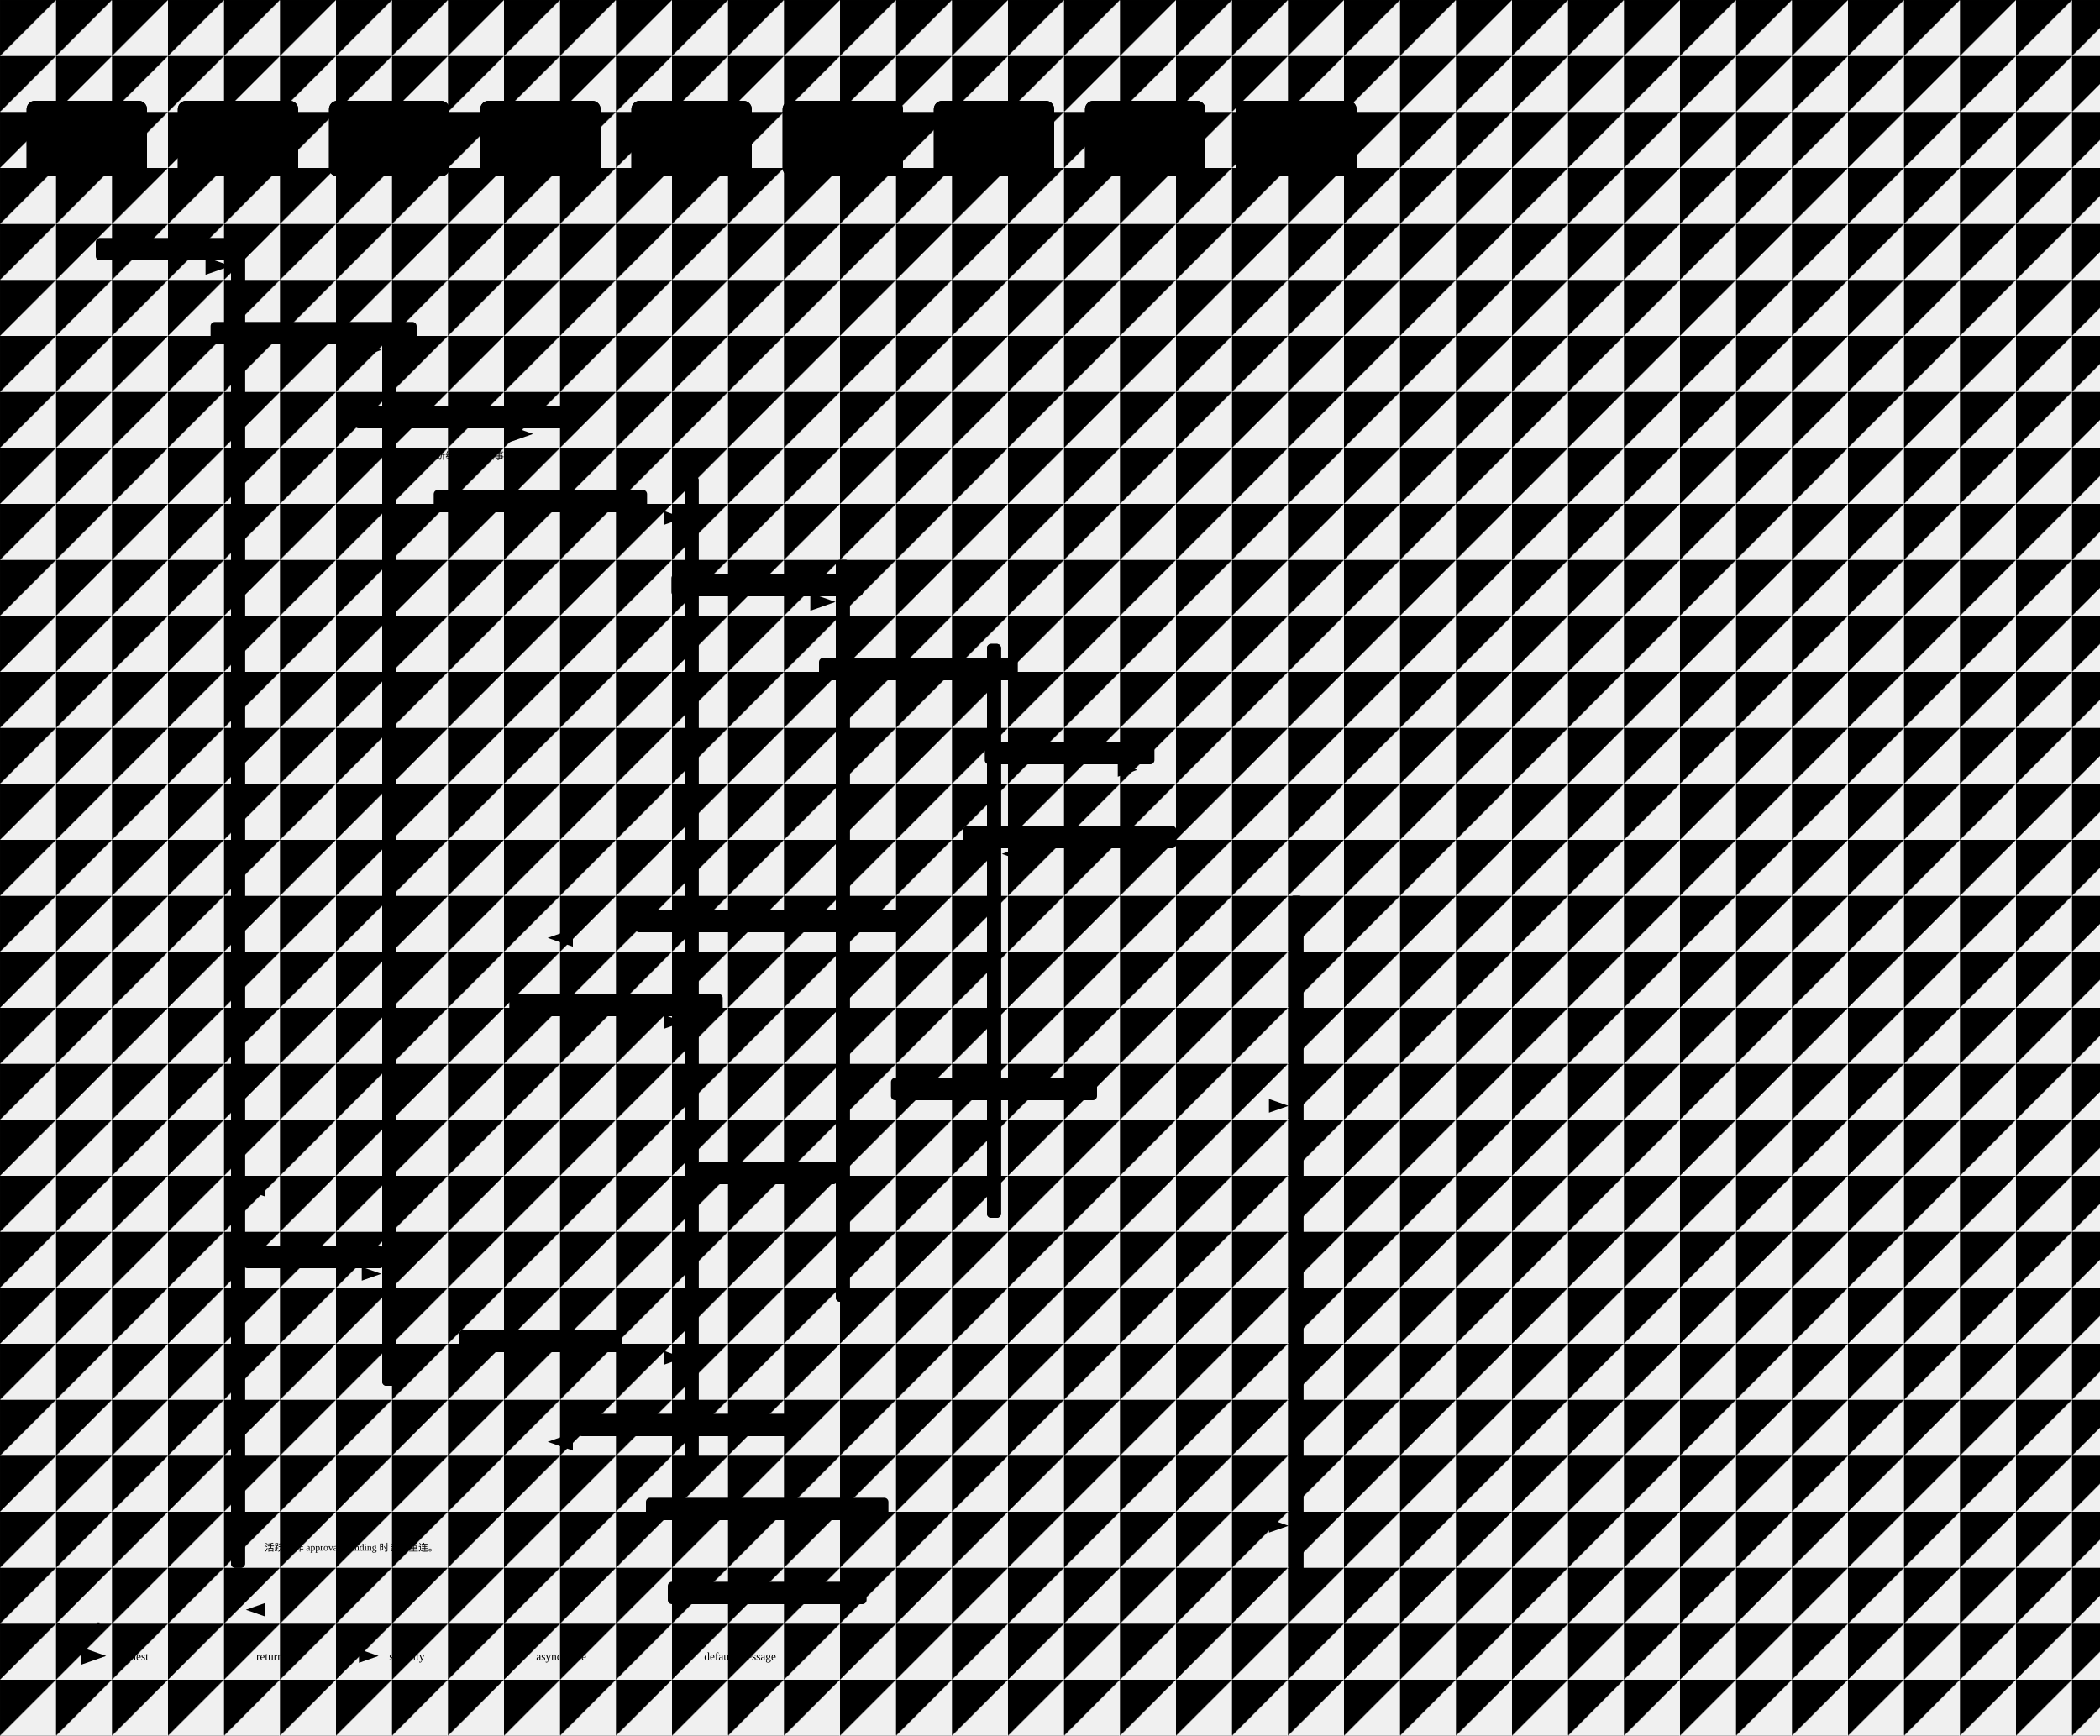
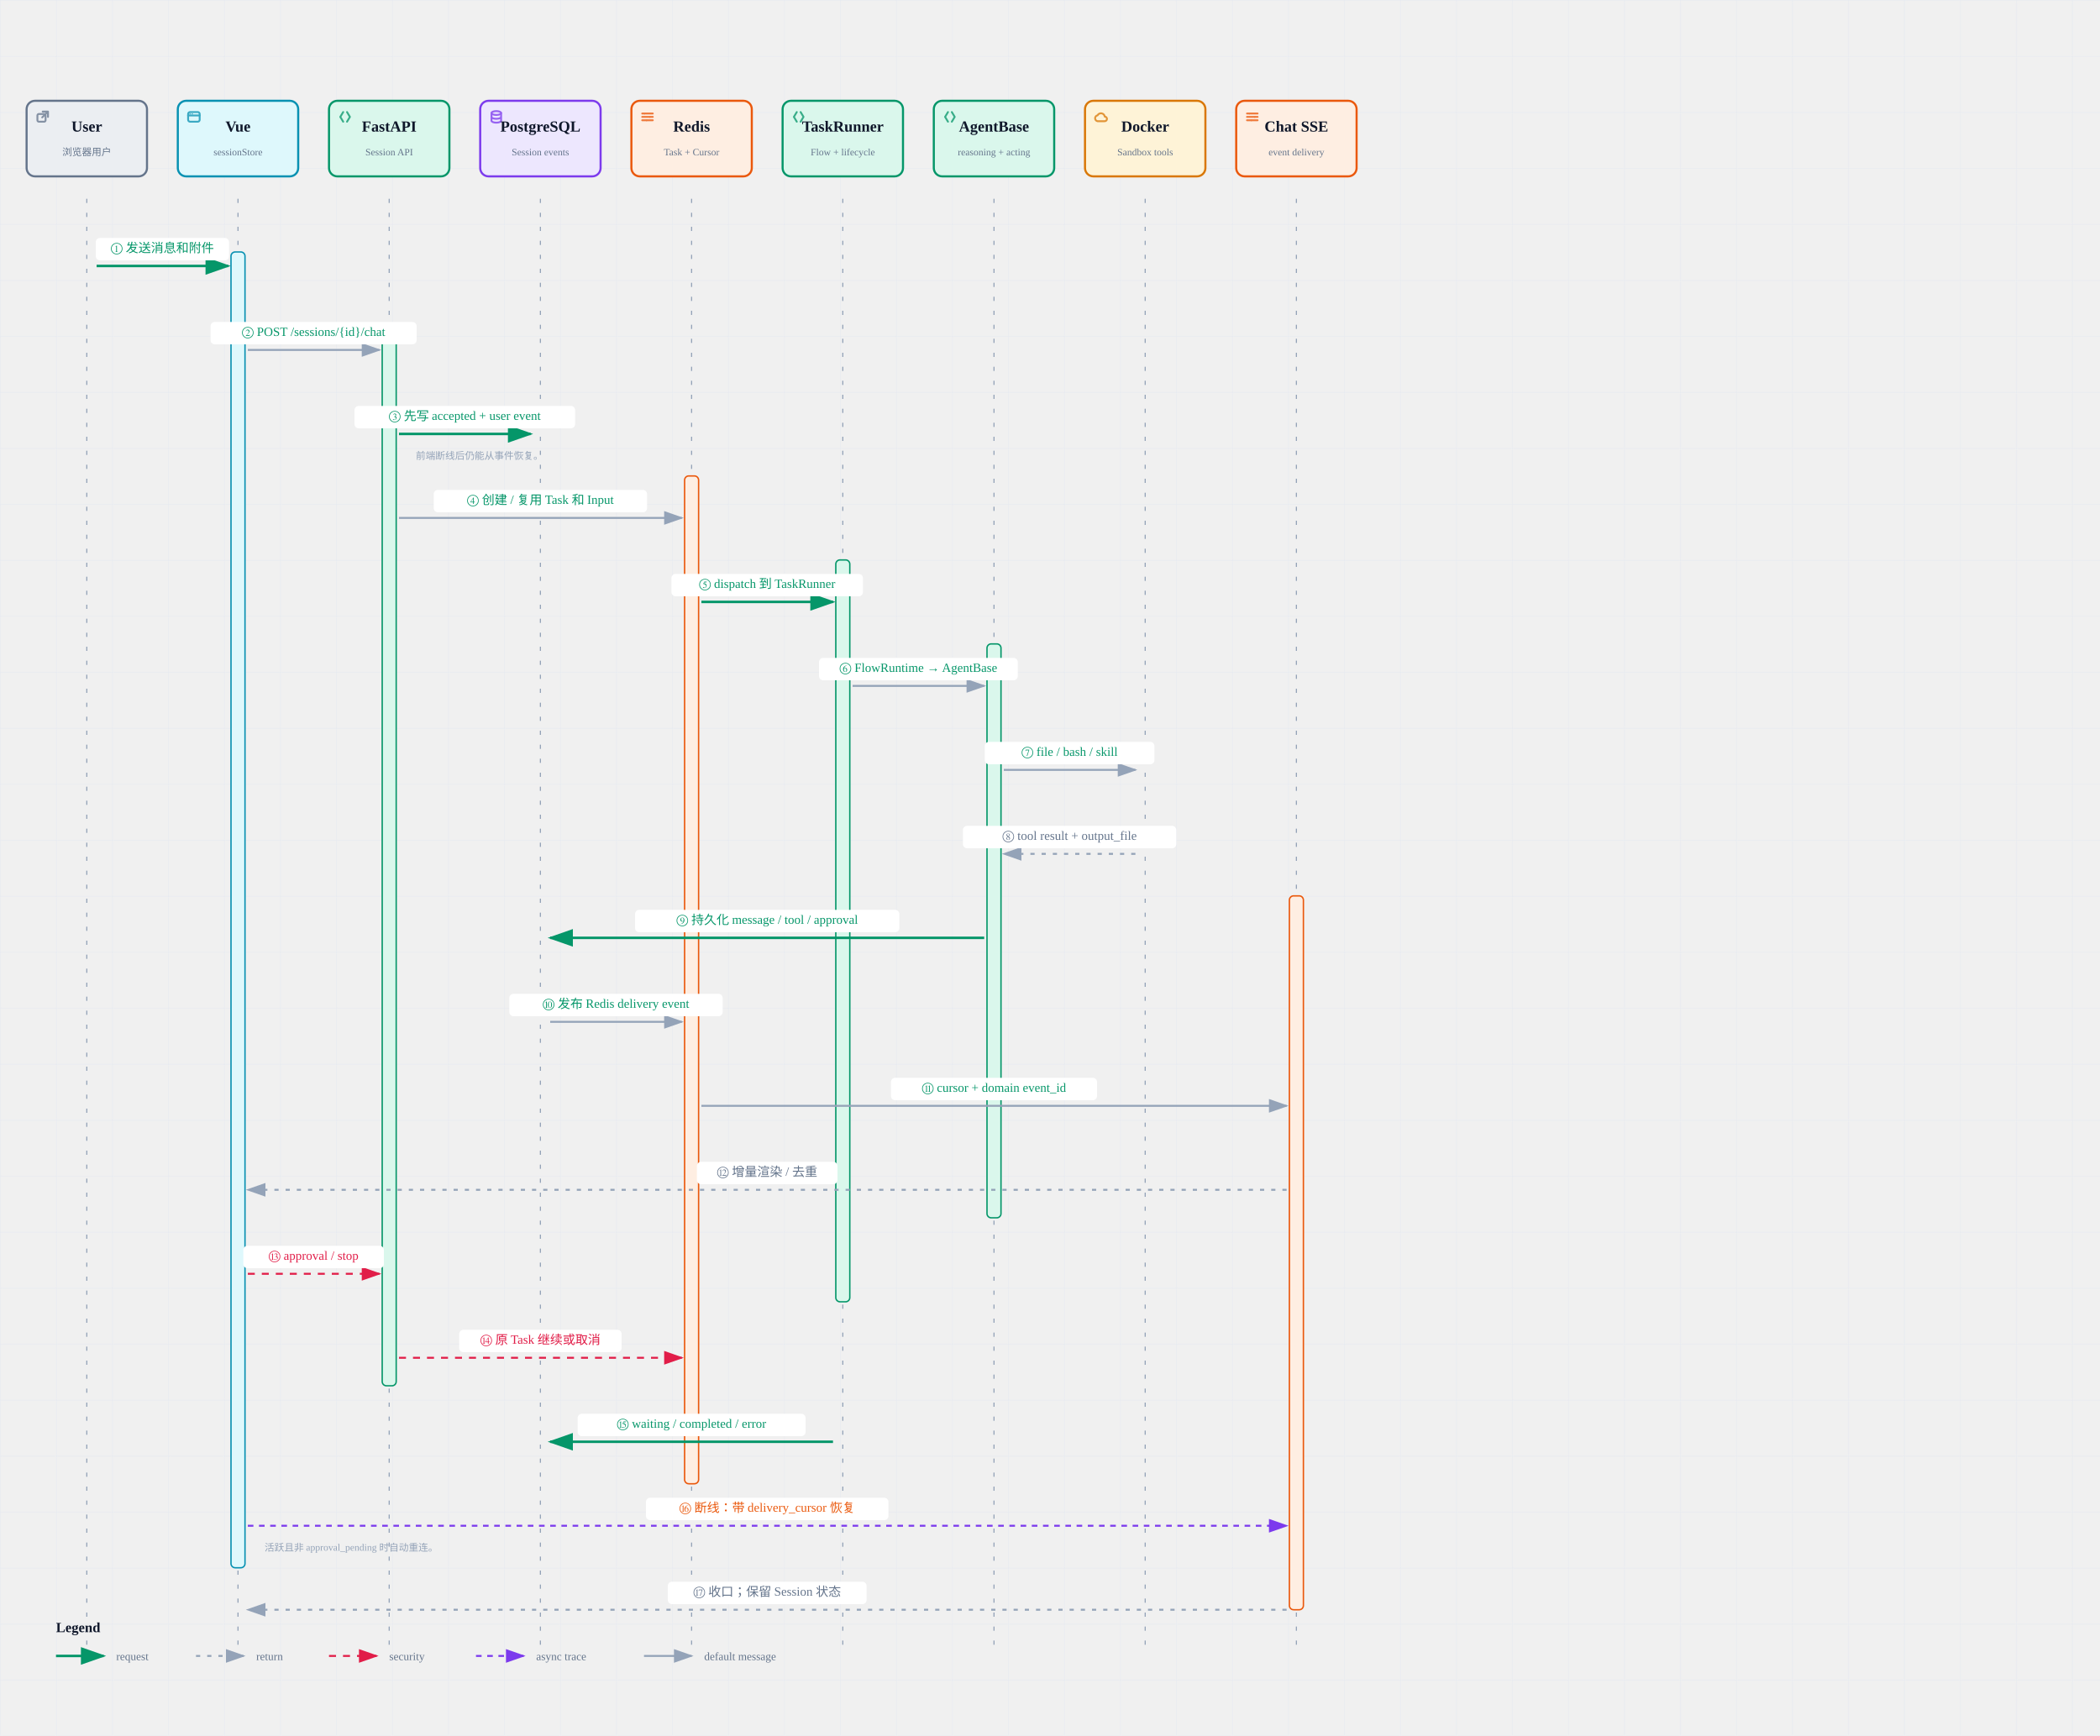
<svg xmlns="http://www.w3.org/2000/svg" viewBox="0 0 1500 1240" role="img" aria-labelledby="archify-diagram-title archify-diagram-description" data-preset="editorial" data-quality-profile="showcase">
+   <style>
+   .c-grid { stroke: #e2e8f0; fill: none; }
+   .c-mask { fill: #ffffff; stroke: none; }
+   .c-frontend { fill: rgba(34, 211, 238, 0.15); stroke: #0891b2; }
+   .c-backend { fill: rgba(52, 211, 153, 0.18); stroke: #059669; }
+   .c-database { fill: rgba(167, 139, 250, 0.2); stroke: #7c3aed; }
+   .c-cloud { fill: rgba(251, 191, 36, 0.18); stroke: #d97706; }
+   .c-security { fill: rgba(251, 113, 133, 0.15); stroke: #e11d48; }
+   .c-messagebus { fill: rgba(251, 146, 60, 0.15); stroke: #ea580c; }
+   .c-external { fill: rgba(148, 163, 184, 0.18); stroke: #64748b; }
+   .c-security-group { fill: transparent; stroke: #e11d48; stroke-dasharray: 4,4; }
+   .c-lane { fill: rgba(248, 250, 252, 0.65); stroke: #cbd5e1; stroke-dasharray: 6,6; }
+   .t-primary { fill: #0f172a; }
+   .t-muted { fill: #64748b; }
+   .t-dim { fill: #94a3b8; }
+   .t-frontend { fill: #0891b2; }
+   .t-backend { fill: #059669; }
+   .t-database { fill: #7c3aed; }
+   .t-cloud { fill: #d97706; }
+   .t-security { fill: #e11d48; }
+   .t-messagebus { fill: #ea580c; }
+   .t-external { fill: #64748b; }
+   .semantic-sigil { fill: none; stroke: currentColor; stroke-width: 1.35; stroke-linecap: round; stroke-linejoin: round; opacity: 0.76; pointer-events: none; }
+   .semantic-sigil &gt; * { vector-effect: non-scaling-stroke; }
+   .semantic-sigil .sigil-fill { fill: currentColor; stroke: none; }
+   .s-frontend { color: #0891b2; }
+   .s-backend { color: #059669; }
+   .s-database { color: #7c3aed; }
+   .s-cloud { color: #d97706; }
+   .s-security { color: #e11d48; }
+   .s-messagebus { color: #ea580c; }
+   .s-external { color: #64748b; }
+   .a-default { stroke: #94a3b8; fill: none; }
+   .a-emphasis { stroke: #059669; fill: none; }
+   .a-security { stroke: #e11d48; fill: none; stroke-dasharray: 5,5; }
+   .a-dashed { stroke: #7c3aed; fill: none; stroke-dasharray: 4,4; }
+   .m-default { fill: #94a3b8; }
+   .m-emphasis { fill: #059669; }
+   .m-security { fill: #e11d48; }
+   .m-dashed { fill: #7c3aed; }
+ </style>
  <defs>
    <marker id="arrowhead" markerWidth="10" markerHeight="7" refX="9" refY="3.5" orient="auto">
      <polygon points="0 0, 10 3.5, 0 7" class="m-default" />
    </marker>
    <marker id="arrowhead-emphasis" markerWidth="10" markerHeight="7" refX="9" refY="3.5" orient="auto">
      <polygon points="0 0, 10 3.5, 0 7" class="m-emphasis" />
    </marker>
    <marker id="arrowhead-security" markerWidth="10" markerHeight="7" refX="9" refY="3.5" orient="auto">
      <polygon points="0 0, 10 3.5, 0 7" class="m-security" />
    </marker>
    <marker id="arrowhead-dashed" markerWidth="10" markerHeight="7" refX="9" refY="3.5" orient="auto">
      <polygon points="0 0, 10 3.5, 0 7" class="m-dashed" />
    </marker>
    <pattern id="grid" width="40" height="40" patternUnits="userSpaceOnUse">
      <path d="M 40 0 L 0 0 0 40" class="c-grid" stroke-width="0.5" />
    </pattern>
  </defs>
  <rect width="100%" height="100%" fill="url(#grid)" />
  <path d="M 62 142 L 62 1175" class="a-default" stroke-width="0.8" stroke-dasharray="3,7" />
  <path d="M 170 142 L 170 1175" class="a-default" stroke-width="0.8" stroke-dasharray="3,7" />
  <path d="M 278 142 L 278 1175" class="a-default" stroke-width="0.8" stroke-dasharray="3,7" />
  <path d="M 386 142 L 386 1175" class="a-default" stroke-width="0.8" stroke-dasharray="3,7" />
  <path d="M 494 142 L 494 1175" class="a-default" stroke-width="0.8" stroke-dasharray="3,7" />
  <path d="M 602 142 L 602 1175" class="a-default" stroke-width="0.8" stroke-dasharray="3,7" />
  <path d="M 710 142 L 710 1175" class="a-default" stroke-width="0.8" stroke-dasharray="3,7" />
  <path d="M 818 142 L 818 1175" class="a-default" stroke-width="0.8" stroke-dasharray="3,7" />
  <path d="M 926 142 L 926 1175" class="a-default" stroke-width="0.8" stroke-dasharray="3,7" />
  <rect x="165" y="180" width="10" height="940" rx="3" class="c-mask" />
  <rect x="165" y="180" width="10" height="940" rx="3" class="c-frontend" stroke-width="1" />
  <rect x="273" y="240" width="10" height="750" rx="3" class="c-mask" />
  <rect x="273" y="240" width="10" height="750" rx="3" class="c-backend" stroke-width="1" />
  <rect x="489" y="340" width="10" height="720" rx="3" class="c-mask" />
  <rect x="489" y="340" width="10" height="720" rx="3" class="c-messagebus" stroke-width="1" />
  <rect x="597" y="400" width="10" height="530" rx="3" class="c-mask" />
  <rect x="597" y="400" width="10" height="530" rx="3" class="c-backend" stroke-width="1" />
  <rect x="705" y="460" width="10" height="410" rx="3" class="c-mask" />
  <rect x="705" y="460" width="10" height="410" rx="3" class="c-backend" stroke-width="1" />
  <rect x="921" y="640" width="10" height="510" rx="3" class="c-mask" />
  <rect x="921" y="640" width="10" height="510" rx="3" class="c-messagebus" stroke-width="1" />
  <g data-edge-from="user" data-edge-to="vue" data-edge-label="① 发送消息和附件" data-edge-key="0" data-edge-id="send">
    <path data-composition-edge-from="user" data-composition-edge-to="vue" data-composition-edge-id="send" data-composition-points="69,190;163,190" d="M 69 190 L 163 190" class="a-emphasis" stroke-width="1.8" marker-end="url(#arrowhead-emphasis)" />
    <g data-detail="context">
      <rect x="68.4" y="170" width="95.2" height="16" rx="3" class="c-mask" />
      <text x="116" y="180" class="t-backend" font-size="9" text-anchor="middle">① 发送消息和附件</text>
    </g>
  </g>
  <g data-edge-from="vue" data-edge-to="api" data-edge-label="② POST /sessions/{id}/chat" data-edge-key="1" data-edge-id="chat">
    <path data-composition-edge-from="vue" data-composition-edge-to="api" data-composition-edge-id="chat" data-composition-points="177,250;271,250" d="M 177 250 L 271 250" class="a-default" stroke-width="1.4" marker-end="url(#arrowhead)" />
    <g data-detail="context">
      <rect x="150.4" y="230" width="147.2" height="16" rx="3" class="c-mask" />
      <text x="224" y="240" class="t-backend" font-size="9" text-anchor="middle">② POST /sessions/{id}/chat</text>
    </g>
  </g>
  <g data-edge-from="api" data-edge-to="pg" data-edge-label="③ 先写 accepted + user event" data-edge-key="2" data-edge-id="accepted">
    <path data-composition-edge-from="api" data-composition-edge-to="pg" data-composition-edge-id="accepted" data-composition-points="285,310;379,310" d="M 285 310 L 379 310" class="a-emphasis" stroke-width="1.8" marker-end="url(#arrowhead-emphasis)" />
    <g data-detail="context">
      <rect x="253.2" y="290" width="157.6" height="16" rx="3" class="c-mask" />
      <text x="332" y="300" class="t-backend" font-size="9" text-anchor="middle">③ 先写 accepted + user event</text>
    </g>
    <text data-detail="fine" x="297" y="328" class="t-dim" font-size="7">前端断线后仍能从事件恢复。</text>
  </g>
  <g data-edge-from="api" data-edge-to="redis" data-edge-label="④ 创建 / 复用 Task 和 Input" data-edge-key="3" data-edge-id="task">
    <path data-composition-edge-from="api" data-composition-edge-to="redis" data-composition-edge-id="task" data-composition-points="285,370;487,370" d="M 285 370 L 487 370" class="a-default" stroke-width="1.4" marker-end="url(#arrowhead)" />
    <g data-detail="context">
      <rect x="309.8" y="350" width="152.4" height="16" rx="3" class="c-mask" />
      <text x="386" y="360" class="t-backend" font-size="9" text-anchor="middle">④ 创建 / 复用 Task 和 Input</text>
    </g>
  </g>
  <g data-edge-from="redis" data-edge-to="runner" data-edge-label="⑤ dispatch 到 TaskRunner" data-edge-key="4" data-edge-id="dispatch">
    <path data-composition-edge-from="redis" data-composition-edge-to="runner" data-composition-edge-id="dispatch" data-composition-points="501,430;595,430" d="M 501 430 L 595 430" class="a-emphasis" stroke-width="1.8" marker-end="url(#arrowhead-emphasis)" />
    <g data-detail="context">
      <rect x="479.6" y="410" width="136.8" height="16" rx="3" class="c-mask" />
      <text x="548" y="420" class="t-backend" font-size="9" text-anchor="middle">⑤ dispatch 到 TaskRunner</text>
    </g>
  </g>
  <g data-edge-from="runner" data-edge-to="agent" data-edge-label="⑥ FlowRuntime → AgentBase" data-edge-key="5" data-edge-id="loop">
    <path data-composition-edge-from="runner" data-composition-edge-to="agent" data-composition-edge-id="loop" data-composition-points="609,490;703,490" d="M 609 490 L 703 490" class="a-default" stroke-width="1.4" marker-end="url(#arrowhead)" />
    <g data-detail="context">
      <rect x="585" y="470" width="142" height="16" rx="3" class="c-mask" />
      <text x="656" y="480" class="t-backend" font-size="9" text-anchor="middle">⑥ FlowRuntime → AgentBase</text>
    </g>
  </g>
  <g data-edge-from="agent" data-edge-to="docker" data-edge-label="⑦ file / bash / skill" data-edge-key="6" data-edge-id="file">
    <path data-composition-edge-from="agent" data-composition-edge-to="docker" data-composition-edge-id="file" data-composition-points="717,550;811,550" d="M 717 550 L 811 550" class="a-default" stroke-width="1.4" marker-end="url(#arrowhead)" />
    <g data-detail="context">
      <rect x="703.4" y="530" width="121.2" height="16" rx="3" class="c-mask" />
      <text x="764" y="540" class="t-backend" font-size="9" text-anchor="middle">⑦ file / bash / skill</text>
    </g>
  </g>
  <g data-edge-from="docker" data-edge-to="agent" data-edge-label="⑧ tool result + output_file" data-edge-key="7" data-edge-id="tool-result">
    <path data-composition-edge-from="docker" data-composition-edge-to="agent" data-composition-edge-id="tool-result" data-composition-points="811,610;717,610" d="M 811 610 L 717 610" class="a-default" stroke-width="1.4" stroke-dasharray="3,5" marker-end="url(#arrowhead)" />
    <g data-detail="context">
      <rect x="687.8" y="590" width="152.4" height="16" rx="3" class="c-mask" />
      <text x="764" y="600" class="t-muted" font-size="9" text-anchor="middle">⑧ tool result + output_file</text>
    </g>
  </g>
  <g data-edge-from="agent" data-edge-to="pg" data-edge-label="⑨ 持久化 message / tool / approval" data-edge-key="8" data-edge-id="event">
    <path data-composition-edge-from="agent" data-composition-edge-to="pg" data-composition-edge-id="event" data-composition-points="703,670;393,670" d="M 703 670 L 393 670" class="a-emphasis" stroke-width="1.8" marker-end="url(#arrowhead-emphasis)" />
    <g data-detail="context">
      <rect x="453.6" y="650" width="188.8" height="16" rx="3" class="c-mask" />
      <text x="548" y="660" class="t-backend" font-size="9" text-anchor="middle">⑨ 持久化 message / tool / approval</text>
    </g>
  </g>
  <g data-edge-from="pg" data-edge-to="redis" data-edge-label="⑩ 发布 Redis delivery event" data-edge-key="9" data-edge-id="publish">
    <path data-composition-edge-from="pg" data-composition-edge-to="redis" data-composition-edge-id="publish" data-composition-points="393,730;487,730" d="M 393 730 L 487 730" class="a-default" stroke-width="1.4" marker-end="url(#arrowhead)" />
    <g data-detail="context">
      <rect x="363.8" y="710" width="152.4" height="16" rx="3" class="c-mask" />
      <text x="440" y="720" class="t-backend" font-size="9" text-anchor="middle">⑩ 发布 Redis delivery event</text>
    </g>
  </g>
  <g data-edge-from="redis" data-edge-to="sse" data-edge-label="⑪ cursor + domain event_id" data-edge-key="10" data-edge-id="stream">
    <path data-composition-edge-from="redis" data-composition-edge-to="sse" data-composition-edge-id="stream" data-composition-points="501,790;919,790" d="M 501 790 L 919 790" class="a-default" stroke-width="1.4" marker-end="url(#arrowhead)" />
    <g data-detail="context">
      <rect x="636.4" y="770" width="147.2" height="16" rx="3" class="c-mask" />
      <text x="710" y="780" class="t-backend" font-size="9" text-anchor="middle">⑪ cursor + domain event_id</text>
    </g>
  </g>
  <g data-edge-from="sse" data-edge-to="vue" data-edge-label="⑫ 增量渲染 / 去重" data-edge-key="11" data-edge-id="render">
    <path data-composition-edge-from="sse" data-composition-edge-to="vue" data-composition-edge-id="render" data-composition-points="919,850;177,850" d="M 919 850 L 177 850" class="a-default" stroke-width="1.4" stroke-dasharray="3,5" marker-end="url(#arrowhead)" />
    <g data-detail="context">
      <rect x="497.8" y="830" width="100.4" height="16" rx="3" class="c-mask" />
      <text x="548" y="840" class="t-muted" font-size="9" text-anchor="middle">⑫ 增量渲染 / 去重</text>
    </g>
  </g>
  <g data-edge-from="vue" data-edge-to="api" data-edge-label="⑬ approval / stop" data-edge-key="12" data-edge-id="approval">
    <path data-composition-edge-from="vue" data-composition-edge-to="api" data-composition-edge-id="approval" data-composition-points="177,910;271,910" d="M 177 910 L 271 910" class="a-security" stroke-width="1.4" marker-end="url(#arrowhead-security)" />
    <g data-detail="context">
      <rect x="173.8" y="890" width="100.4" height="16" rx="3" class="c-mask" />
      <text x="224" y="900" class="t-security" font-size="9" text-anchor="middle">⑬ approval / stop</text>
    </g>
  </g>
  <g data-edge-from="api" data-edge-to="redis" data-edge-label="⑭ 原 Task 继续或取消" data-edge-key="13" data-edge-id="control">
    <path data-composition-edge-from="api" data-composition-edge-to="redis" data-composition-edge-id="control" data-composition-points="285,970;487,970" d="M 285 970 L 487 970" class="a-security" stroke-width="1.4" marker-end="url(#arrowhead-security)" />
    <g data-detail="context">
      <rect x="328" y="950" width="116" height="16" rx="3" class="c-mask" />
      <text x="386" y="960" class="t-security" font-size="9" text-anchor="middle">⑭ 原 Task 继续或取消</text>
    </g>
  </g>
  <g data-edge-from="runner" data-edge-to="pg" data-edge-label="⑮ waiting / completed / error" data-edge-key="14" data-edge-id="terminal">
    <path data-composition-edge-from="runner" data-composition-edge-to="pg" data-composition-edge-id="terminal" data-composition-points="595,1030;393,1030" d="M 595 1030 L 393 1030" class="a-emphasis" stroke-width="1.8" marker-end="url(#arrowhead-emphasis)" />
    <g data-detail="context">
      <rect x="412.6" y="1010" width="162.8" height="16" rx="3" class="c-mask" />
      <text x="494" y="1020" class="t-backend" font-size="9" text-anchor="middle">⑮ waiting / completed / error</text>
    </g>
  </g>
  <g data-edge-from="vue" data-edge-to="sse" data-edge-label="⑯ 断线：带 delivery_cursor 恢复" data-edge-key="15" data-edge-id="resume">
    <path data-composition-edge-from="vue" data-composition-edge-to="sse" data-composition-edge-id="resume" data-composition-points="177,1090;919,1090" d="M 177 1090 L 919 1090" class="a-dashed" stroke-width="1.4" marker-end="url(#arrowhead-dashed)" />
    <g data-detail="context">
      <rect x="461.4" y="1070" width="173.2" height="16" rx="3" class="c-mask" />
      <text x="548" y="1080" class="t-messagebus" font-size="9" text-anchor="middle">⑯ 断线：带 delivery_cursor 恢复</text>
    </g>
    <text data-detail="fine" x="189" y="1108" class="t-dim" font-size="7">活跃且非 approval_pending 时自动重连。</text>
  </g>
  <g data-edge-from="sse" data-edge-to="vue" data-edge-label="⑰ 收口；保留 Session 状态" data-edge-key="16" data-edge-id="final">
    <path data-composition-edge-from="sse" data-composition-edge-to="vue" data-composition-edge-id="final" data-composition-points="919,1150;177,1150" d="M 919 1150 L 177 1150" class="a-default" stroke-width="1.4" stroke-dasharray="3,5" marker-end="url(#arrowhead)" />
    <g data-detail="context">
      <rect x="477" y="1130" width="142" height="16" rx="3" class="c-mask" />
      <text x="548" y="1140" class="t-muted" font-size="9" text-anchor="middle">⑰ 收口；保留 Session 状态</text>
    </g>
  </g>
  <g id="node-user" data-node-id="user" data-node-label="User" tabindex="0" role="button" aria-label="Focus User, 浏览器用户, Sequence participant" aria-pressed="false" data-node-kind="external" data-node-sublabel="浏览器用户" data-node-context="Sequence participant">
    <rect x="19" y="72" width="86" height="54" rx="6" class="c-mask" />
    <rect x="19" y="72" width="86" height="54" rx="6" class="c-external" stroke-width="1.5" />
    <g aria-hidden="true" data-semantic-sigil="external" class="semantic-sigil s-external" transform="translate(25 78) scale(0.6875)">
      <rect x="2.5" y="5" width="8.5" height="8" rx="1.5" />
      <path d="M8 2.5h5.5V8M13.5 2.5 7.5 8.5" />
    </g>
    <text data-detail-anchor="true" x="62" y="94" class="t-primary" font-size="11" font-weight="600" text-anchor="middle">User</text>
    <text data-detail="context" x="62" y="111" class="t-muted" font-size="7" text-anchor="middle">浏览器用户</text>
  </g>
  <g id="node-vue" data-node-id="vue" data-node-label="Vue" tabindex="0" role="button" aria-label="Focus Vue, sessionStore, Sequence participant" aria-pressed="false" data-node-kind="frontend" data-node-sublabel="sessionStore" data-node-context="Sequence participant">
    <rect x="127" y="72" width="86" height="54" rx="6" class="c-mask" />
    <rect x="127" y="72" width="86" height="54" rx="6" class="c-frontend" stroke-width="1.5" />
    <g aria-hidden="true" data-semantic-sigil="frontend" class="semantic-sigil s-frontend" transform="translate(133 78) scale(0.6875)">
      <rect x="2" y="3" width="12" height="10" rx="2" />
      <path d="M2 6.5h12" />
      <circle cx="4.1" cy="4.8" r=".7" class="sigil-fill" />
      <circle cx="6.3" cy="4.8" r=".7" class="sigil-fill" />
    </g>
    <text data-detail-anchor="true" x="170" y="94" class="t-primary" font-size="11" font-weight="600" text-anchor="middle">Vue</text>
    <text data-detail="context" x="170" y="111" class="t-muted" font-size="7" text-anchor="middle">sessionStore</text>
  </g>
  <g id="node-api" data-node-id="api" data-node-label="FastAPI" tabindex="0" role="button" aria-label="Focus FastAPI, Session API, Sequence participant" aria-pressed="false" data-node-kind="backend" data-node-sublabel="Session API" data-node-context="Sequence participant">
    <rect x="235" y="72" width="86" height="54" rx="6" class="c-mask" />
    <rect x="235" y="72" width="86" height="54" rx="6" class="c-backend" stroke-width="1.5" />
    <g aria-hidden="true" data-semantic-sigil="backend" class="semantic-sigil s-backend" transform="translate(241 78) scale(0.6875)">
      <path d="M6 3 3 8l3 5M10 3l3 5-3 5" />
    </g>
    <text data-detail-anchor="true" x="278" y="94" class="t-primary" font-size="11" font-weight="600" text-anchor="middle">FastAPI</text>
    <text data-detail="context" x="278" y="111" class="t-muted" font-size="7" text-anchor="middle">Session API</text>
  </g>
  <g id="node-pg" data-node-id="pg" data-node-label="PostgreSQL" tabindex="0" role="button" aria-label="Focus PostgreSQL, Session events, Sequence participant" aria-pressed="false" data-node-kind="database" data-node-sublabel="Session events" data-node-context="Sequence participant">
    <rect x="343" y="72" width="86" height="54" rx="6" class="c-mask" />
    <rect x="343" y="72" width="86" height="54" rx="6" class="c-database" stroke-width="1.5" />
    <g aria-hidden="true" data-semantic-sigil="database" class="semantic-sigil s-database" transform="translate(349 78) scale(0.6875)">
      <ellipse cx="8" cy="4" rx="5" ry="2" />
      <path d="M3 4v8c0 1.1 2.2 2 5 2s5-.9 5-2V4M3 8c0 1.1 2.2 2 5 2s5-.9 5-2" />
    </g>
    <text data-detail-anchor="true" x="386" y="94" class="t-primary" font-size="11" font-weight="600" text-anchor="middle">PostgreSQL</text>
    <text data-detail="context" x="386" y="111" class="t-muted" font-size="7" text-anchor="middle">Session events</text>
  </g>
  <g id="node-redis" data-node-id="redis" data-node-label="Redis" tabindex="0" role="button" aria-label="Focus Redis, Task + Cursor, Sequence participant" aria-pressed="false" data-node-kind="messagebus" data-node-sublabel="Task + Cursor" data-node-context="Sequence participant">
    <rect x="451" y="72" width="86" height="54" rx="6" class="c-mask" />
    <rect x="451" y="72" width="86" height="54" rx="6" class="c-messagebus" stroke-width="1.5" />
    <g aria-hidden="true" data-semantic-sigil="messagebus" class="semantic-sigil s-messagebus" transform="translate(457 78) scale(0.6875)">
      <path d="M2.5 4.5h11M2.5 8h11M2.5 11.5h11" />
      <circle cx="5" cy="4.5" r="1" class="sigil-fill" />
      <circle cx="10.5" cy="8" r="1" class="sigil-fill" />
      <circle cx="7" cy="11.5" r="1" class="sigil-fill" />
    </g>
    <text data-detail-anchor="true" x="494" y="94" class="t-primary" font-size="11" font-weight="600" text-anchor="middle">Redis</text>
    <text data-detail="context" x="494" y="111" class="t-muted" font-size="7" text-anchor="middle">Task + Cursor</text>
  </g>
  <g id="node-runner" data-node-id="runner" data-node-label="TaskRunner" tabindex="0" role="button" aria-label="Focus TaskRunner, Flow + lifecycle, Sequence participant" aria-pressed="false" data-node-kind="backend" data-node-sublabel="Flow + lifecycle" data-node-context="Sequence participant">
    <rect x="559" y="72" width="86" height="54" rx="6" class="c-mask" />
    <rect x="559" y="72" width="86" height="54" rx="6" class="c-backend" stroke-width="1.5" />
    <g aria-hidden="true" data-semantic-sigil="backend" class="semantic-sigil s-backend" transform="translate(565 78) scale(0.6875)">
      <path d="M6 3 3 8l3 5M10 3l3 5-3 5" />
    </g>
    <text data-detail-anchor="true" x="602" y="94" class="t-primary" font-size="11" font-weight="600" text-anchor="middle">TaskRunner</text>
    <text data-detail="context" x="602" y="111" class="t-muted" font-size="7" text-anchor="middle">Flow + lifecycle</text>
  </g>
  <g id="node-agent" data-node-id="agent" data-node-label="AgentBase" tabindex="0" role="button" aria-label="Focus AgentBase, reasoning + acting, Sequence participant" aria-pressed="false" data-node-kind="backend" data-node-sublabel="reasoning + acting" data-node-context="Sequence participant">
    <rect x="667" y="72" width="86" height="54" rx="6" class="c-mask" />
    <rect x="667" y="72" width="86" height="54" rx="6" class="c-backend" stroke-width="1.5" />
    <g aria-hidden="true" data-semantic-sigil="backend" class="semantic-sigil s-backend" transform="translate(673 78) scale(0.6875)">
      <path d="M6 3 3 8l3 5M10 3l3 5-3 5" />
    </g>
    <text data-detail-anchor="true" x="710" y="94" class="t-primary" font-size="11" font-weight="600" text-anchor="middle">AgentBase</text>
    <text data-detail="context" x="710" y="111" class="t-muted" font-size="7" text-anchor="middle">reasoning + acting</text>
  </g>
  <g id="node-docker" data-node-id="docker" data-node-label="Docker" tabindex="0" role="button" aria-label="Focus Docker, Sandbox tools, Sequence participant" aria-pressed="false" data-node-kind="cloud" data-node-sublabel="Sandbox tools" data-node-context="Sequence participant">
    <rect x="775" y="72" width="86" height="54" rx="6" class="c-mask" />
    <rect x="775" y="72" width="86" height="54" rx="6" class="c-cloud" stroke-width="1.5" />
    <g aria-hidden="true" data-semantic-sigil="cloud" class="semantic-sigil s-cloud" transform="translate(781 78) scale(0.6875)">
      <path d="M4.3 12.5h7.3a2.4 2.4 0 0 0 .2-4.8 4 4 0 0 0-7.5-1.3A3.1 3.1 0 0 0 4.3 12.5Z" />
    </g>
    <text data-detail-anchor="true" x="818" y="94" class="t-primary" font-size="11" font-weight="600" text-anchor="middle">Docker</text>
    <text data-detail="context" x="818" y="111" class="t-muted" font-size="7" text-anchor="middle">Sandbox tools</text>
  </g>
  <g id="node-sse" data-node-id="sse" data-node-label="Chat SSE" tabindex="0" role="button" aria-label="Focus Chat SSE, event delivery, Sequence participant" aria-pressed="false" data-node-kind="messagebus" data-node-sublabel="event delivery" data-node-context="Sequence participant">
    <rect x="883" y="72" width="86" height="54" rx="6" class="c-mask" />
    <rect x="883" y="72" width="86" height="54" rx="6" class="c-messagebus" stroke-width="1.5" />
    <g aria-hidden="true" data-semantic-sigil="messagebus" class="semantic-sigil s-messagebus" transform="translate(889 78) scale(0.6875)">
      <path d="M2.5 4.5h11M2.5 8h11M2.5 11.5h11" />
      <circle cx="5" cy="4.5" r="1" class="sigil-fill" />
      <circle cx="10.5" cy="8" r="1" class="sigil-fill" />
      <circle cx="7" cy="11.5" r="1" class="sigil-fill" />
    </g>
    <text data-detail-anchor="true" x="926" y="94" class="t-primary" font-size="11" font-weight="600" text-anchor="middle">Chat SSE</text>
    <text data-detail="context" x="926" y="111" class="t-muted" font-size="7" text-anchor="middle">event delivery</text>
  </g>
  <g data-legend="true">
    <text x="40" y="1166" class="t-primary" font-size="10" font-weight="600">Legend</text>
    <g data-legend-semantic-kind="emphasis" data-legend-x="40" data-legend-baseline="1186" data-legend-width="78">
      <path d="M 40 1183 L 74 1183" class="a-emphasis" stroke-width="1.8" marker-end="url(#arrowhead-emphasis)" />
      <text x="83" y="1186" class="t-muted" font-size="8">request</text>
    </g>
    <g data-legend-semantic-kind="return" data-legend-x="140" data-legend-baseline="1186" data-legend-width="73">
      <path d="M 140 1183 L 174 1183" class="a-default" stroke-width="1.4" stroke-dasharray="3,5" marker-end="url(#arrowhead)" />
      <text x="183" y="1186" class="t-muted" font-size="8">return</text>
    </g>
    <g data-legend-semantic-kind="security" data-legend-x="235" data-legend-baseline="1186" data-legend-width="83">
      <path d="M 235 1183 L 269 1183" class="a-security" stroke-width="1.4" marker-end="url(#arrowhead-security)" />
      <text x="278" y="1186" class="t-muted" font-size="8">security</text>
    </g>
    <g data-legend-semantic-kind="dashed" data-legend-x="340" data-legend-baseline="1186" data-legend-width="98">
      <path d="M 340 1183 L 374 1183" class="a-dashed" stroke-width="1.4" marker-end="url(#arrowhead-dashed)" />
      <text x="383" y="1186" class="t-muted" font-size="8">async trace</text>
    </g>
    <g data-legend-semantic-kind="default" data-legend-x="460" data-legend-baseline="1186" data-legend-width="118">
      <path d="M 460 1183 L 494 1183" class="a-default" stroke-width="1.4" marker-end="url(#arrowhead)" />
      <text x="503" y="1186" class="t-muted" font-size="8">default message</text>
    </g>
  </g>
</svg>
